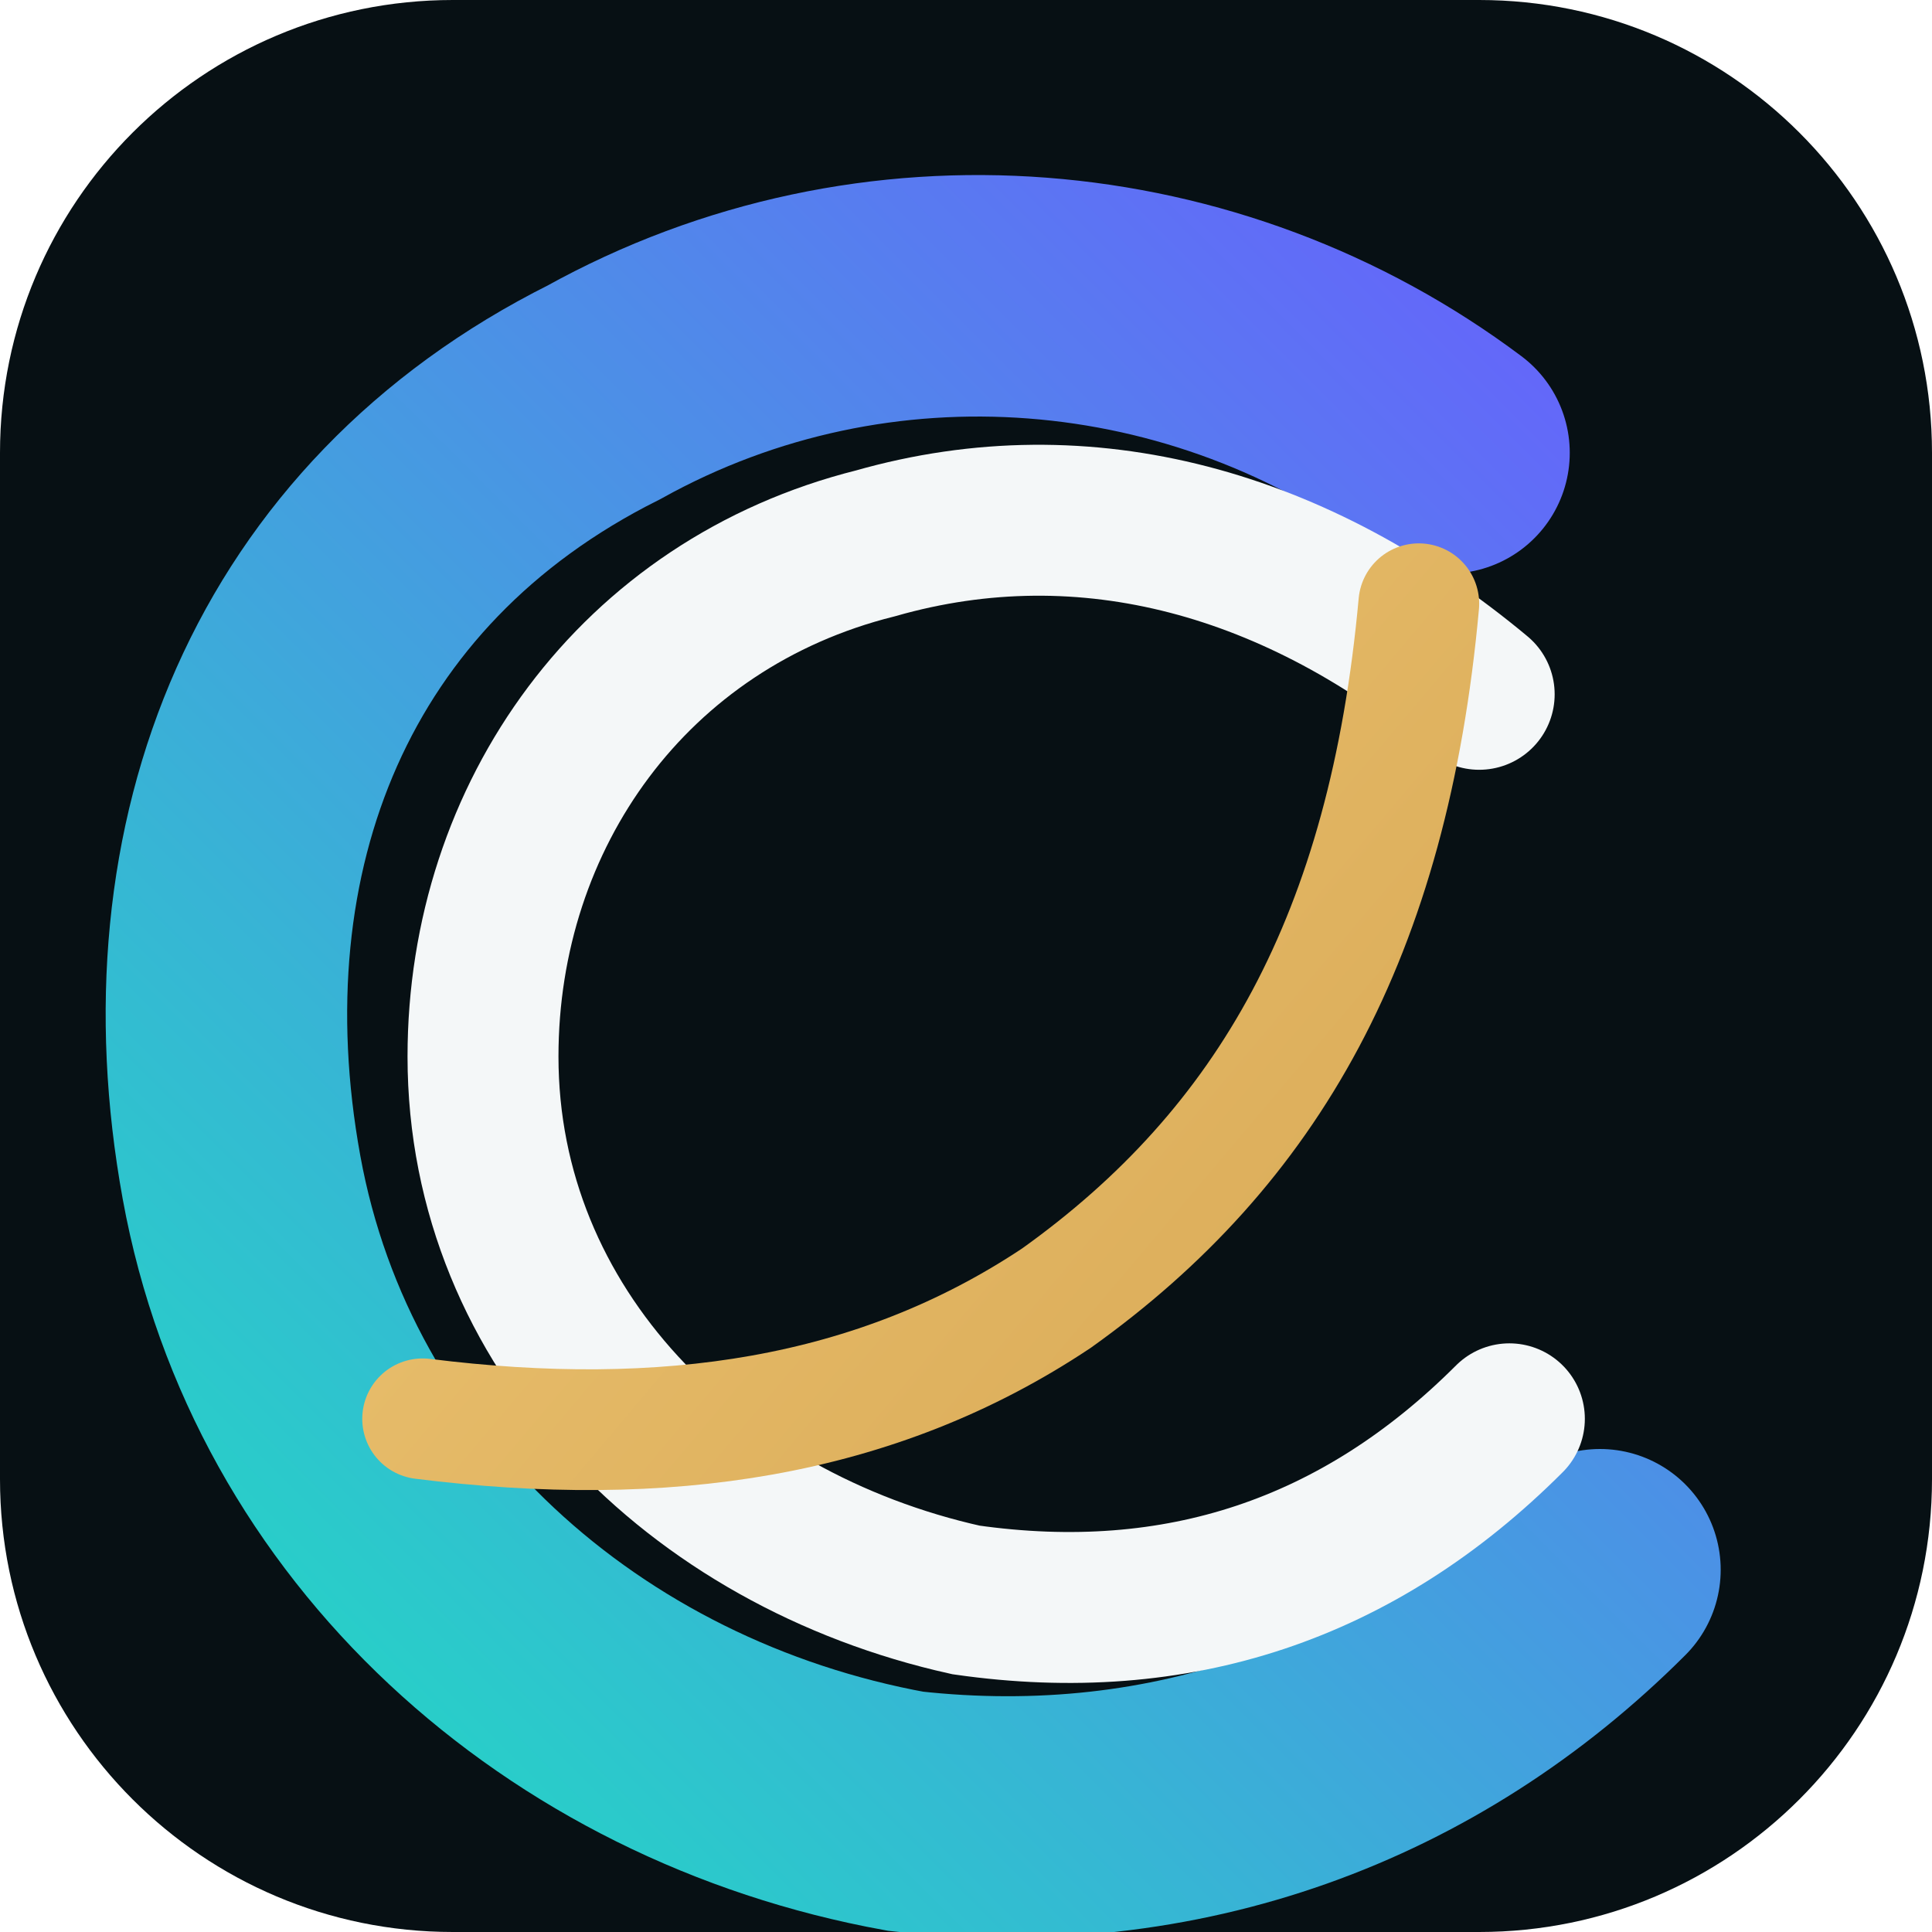
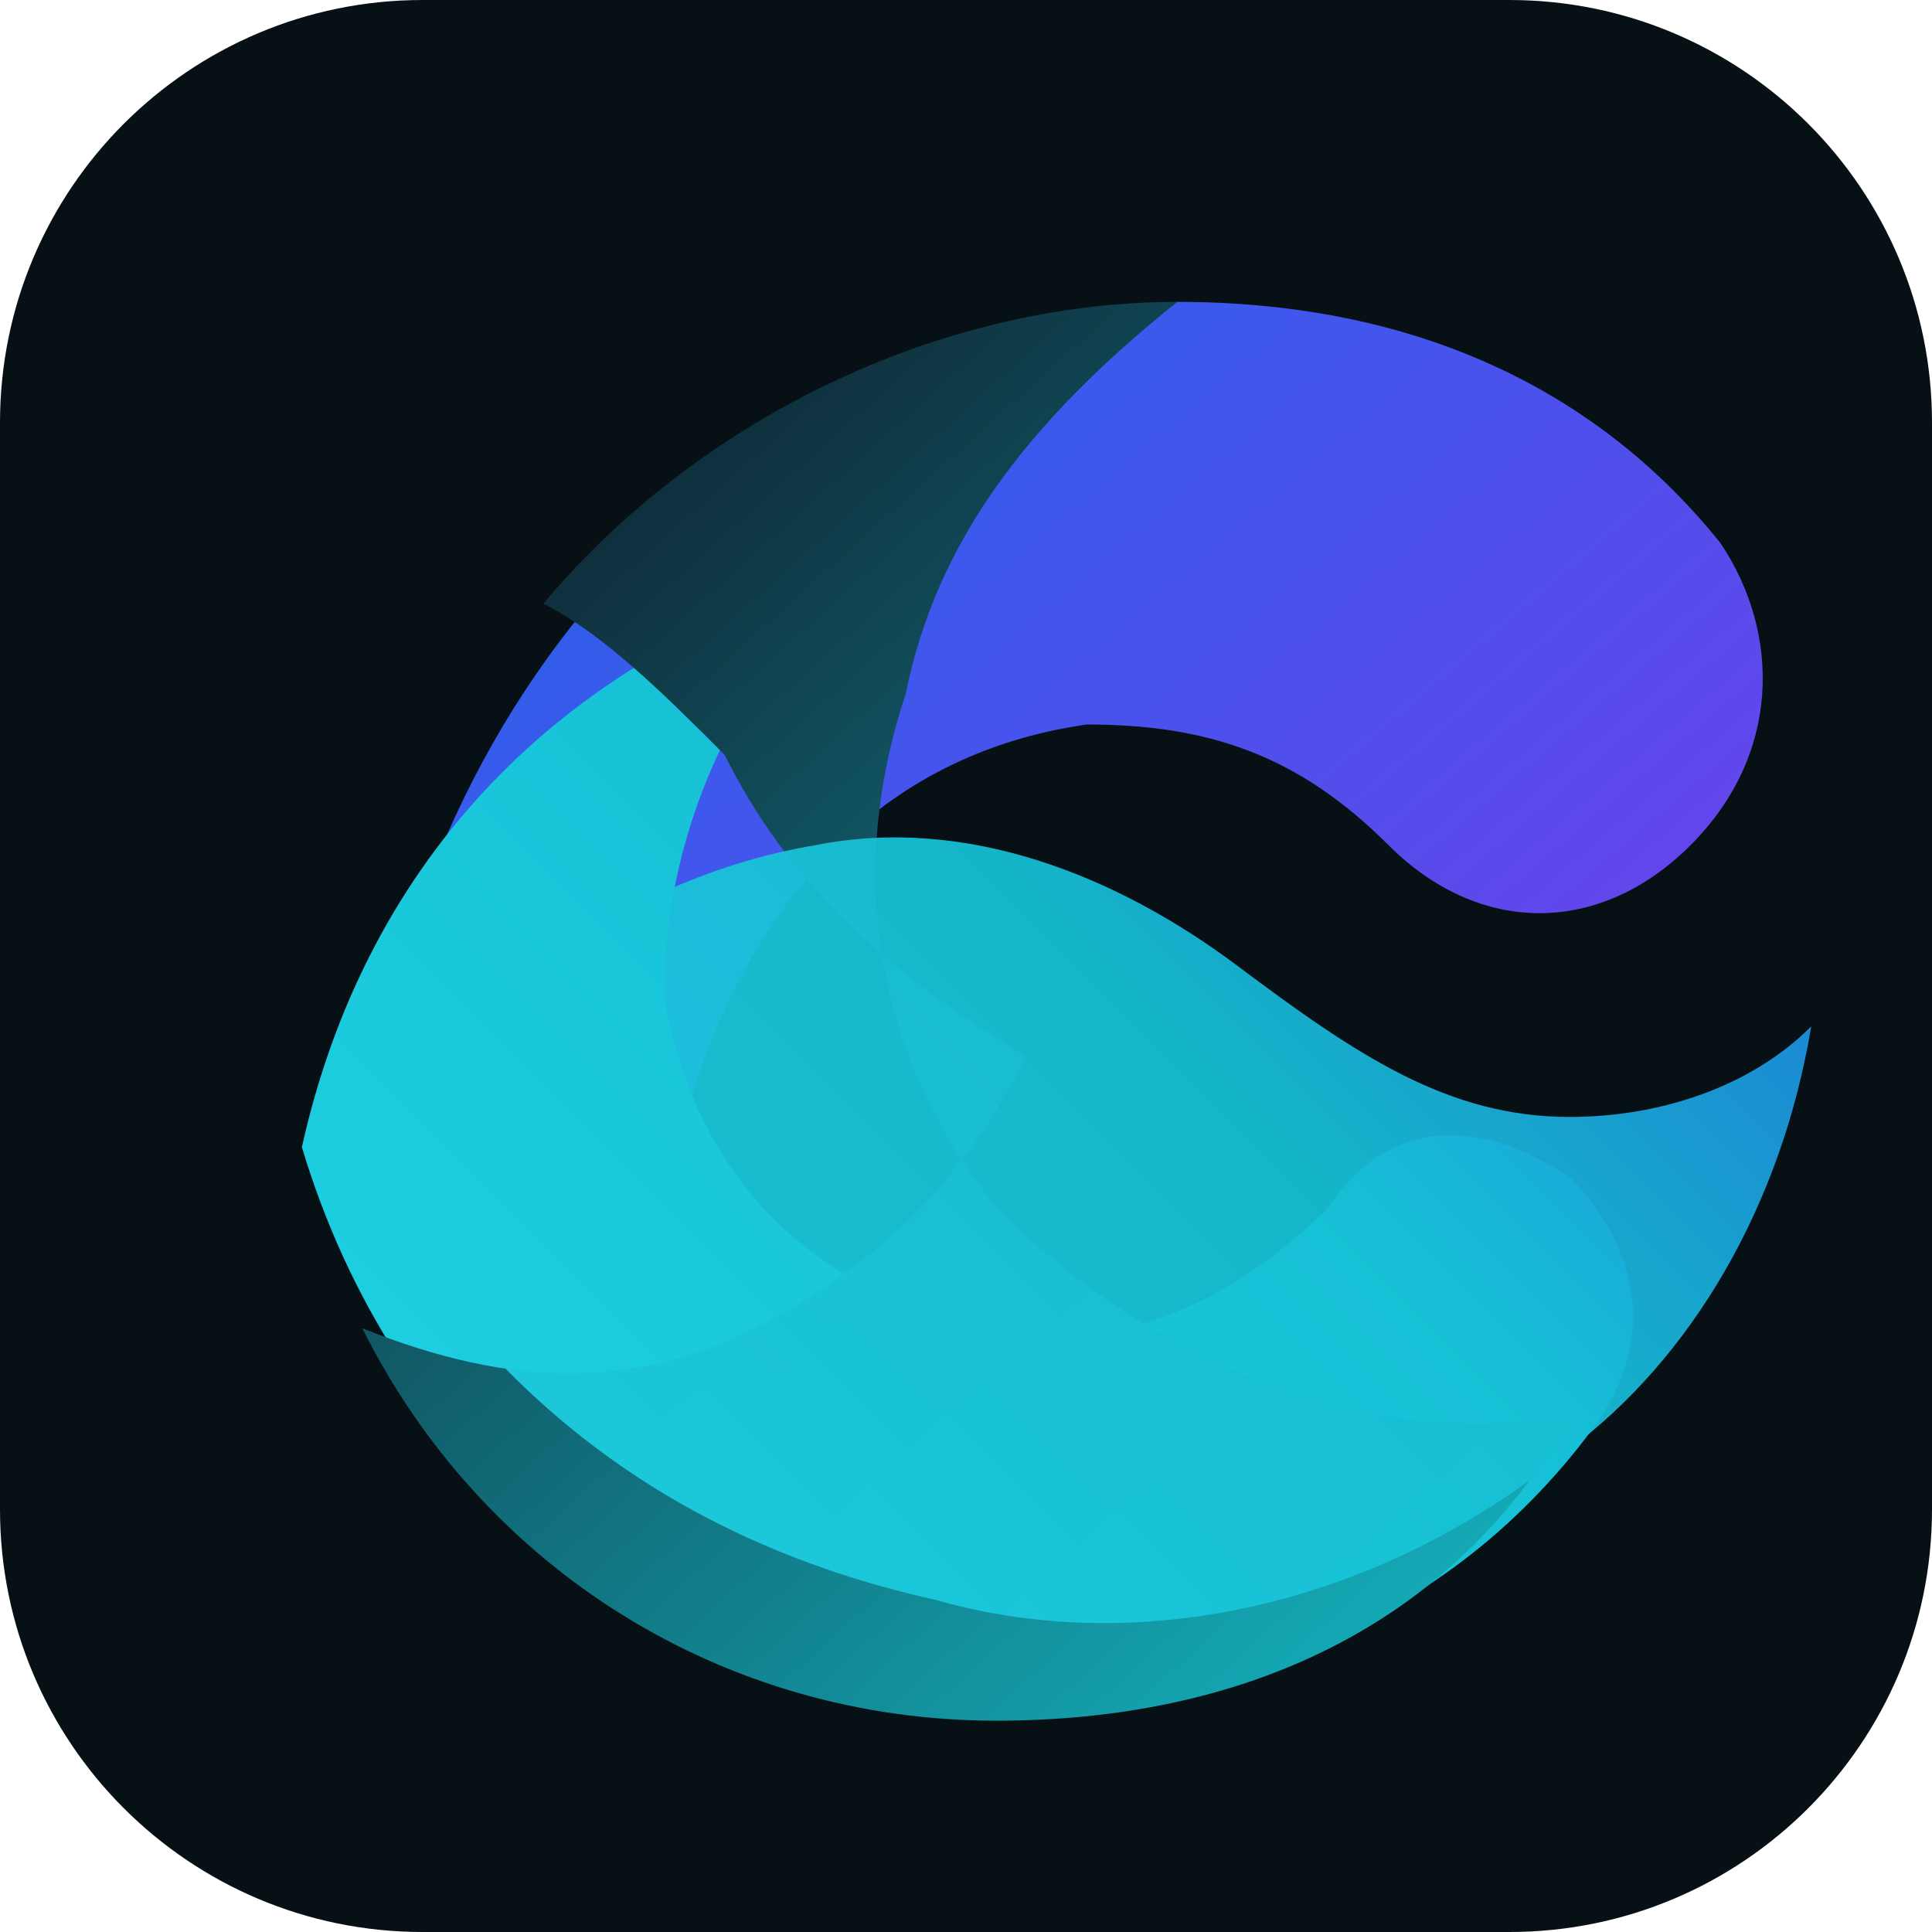
<svg xmlns="http://www.w3.org/2000/svg" viewBox="0 0 64 64" role="img" aria-label="CURADET">
  <defs>
    <linearGradient id="a" x1="8" y1="56" x2="56" y2="8" gradientUnits="userSpaceOnUse">
-       <stop stop-color="#25D4C6" />
-       <stop offset="1" stop-color="#6A5CFF" />
+       <stop offset="0" stop-color="#20D5E5" />
+       <stop offset=".55" stop-color="#16BFD5" />
+       <stop offset="1" stop-color="#2563EB" />
    </linearGradient>
-     <linearGradient id="b" x1="10" y1="14" x2="55" y2="52" gradientUnits="userSpaceOnUse">
-       <stop stop-color="#F0C978" />
-       <stop offset="1" stop-color="#D5A450" />
+     <linearGradient id="b" x1="20" y1="8" x2="56" y2="50" gradientUnits="userSpaceOnUse">
+       <stop offset="0" stop-color="#2563EB" />
+       <stop offset="1" stop-color="#7C3AED" />
+     </linearGradient>
+     <linearGradient id="c" x1="16" y1="16" x2="52" y2="56" gradientUnits="userSpaceOnUse">
+       <stop offset="0" stop-color="#0F2432" />
+       <stop offset="1" stop-color="#14B8C4" />
    </linearGradient>
  </defs>
-   <rect width="64" height="64" rx="15" fill="#071014" />
-   <path d="M48 15C40 9 29 8 20 13 10 18 6 28 8 39c2 11 11 19 22 21 9 1 17-2 23-8" fill="none" stroke="url(#a)" stroke-width="8" stroke-linecap="round" />
-   <path d="M49 23c-6-5-13-7-20-5-8 2-13 9-13 17 0 9 7 16 16 18 7 1 13-1 18-6" fill="none" stroke="#F4F7F8" stroke-width="5" stroke-linecap="round" />
-   <path d="M14 47c8 1 15 0 21-4 7-5 11-12 12-23" fill="none" stroke="url(#b)" stroke-width="4" stroke-linecap="round" />
+   <rect width="64" height="64" rx="14" fill="#071014" />
+   <path d="M12 38C14 22 25 11 39 10C47 10 53 13 57 18C59 21 59 25 56 28C53 31 49 31 46 28C43 25 40 24 36 24C29 25 25 30 23 36C21 43 23 49 28 54C19 52 13 46 12 38Z" fill="url(#b)" />
+   <path d="M10 38C13 48 21 55 31 56C40 57 48 54 53 47C55 44 54 41 52 39C49 37 46 37 44 40C41 43 37 45 33 44C27 43 23 39 22 33C22 28 24 23 28 19C18 22 12 29 10 38Z" fill="url(#a)" />
+   <path d="M18 20C23 14 31 10 39 10C34 14 31 18 30 23C28 29 29 35 33 40C38 45 45 48 52 47C48 54 41 57 33 57C24 57 16 52 12 44C17 46 21 46 25 44C29 42 32 39 34 35C29 32 26 29 24 25C22 23 20 21 18 20Z" fill="url(#c)" />
+   <path d="M12 39C15 33 21 29 27 28C32 27 37 29 41 32C45 35 48 37 52 37C55 37 58 36 60 34C59 40 56 45 52 48C46 53 38 55 31 53C22 51 16 46 12 39Z" fill="url(#a)" opacity=".94" />
</svg>
